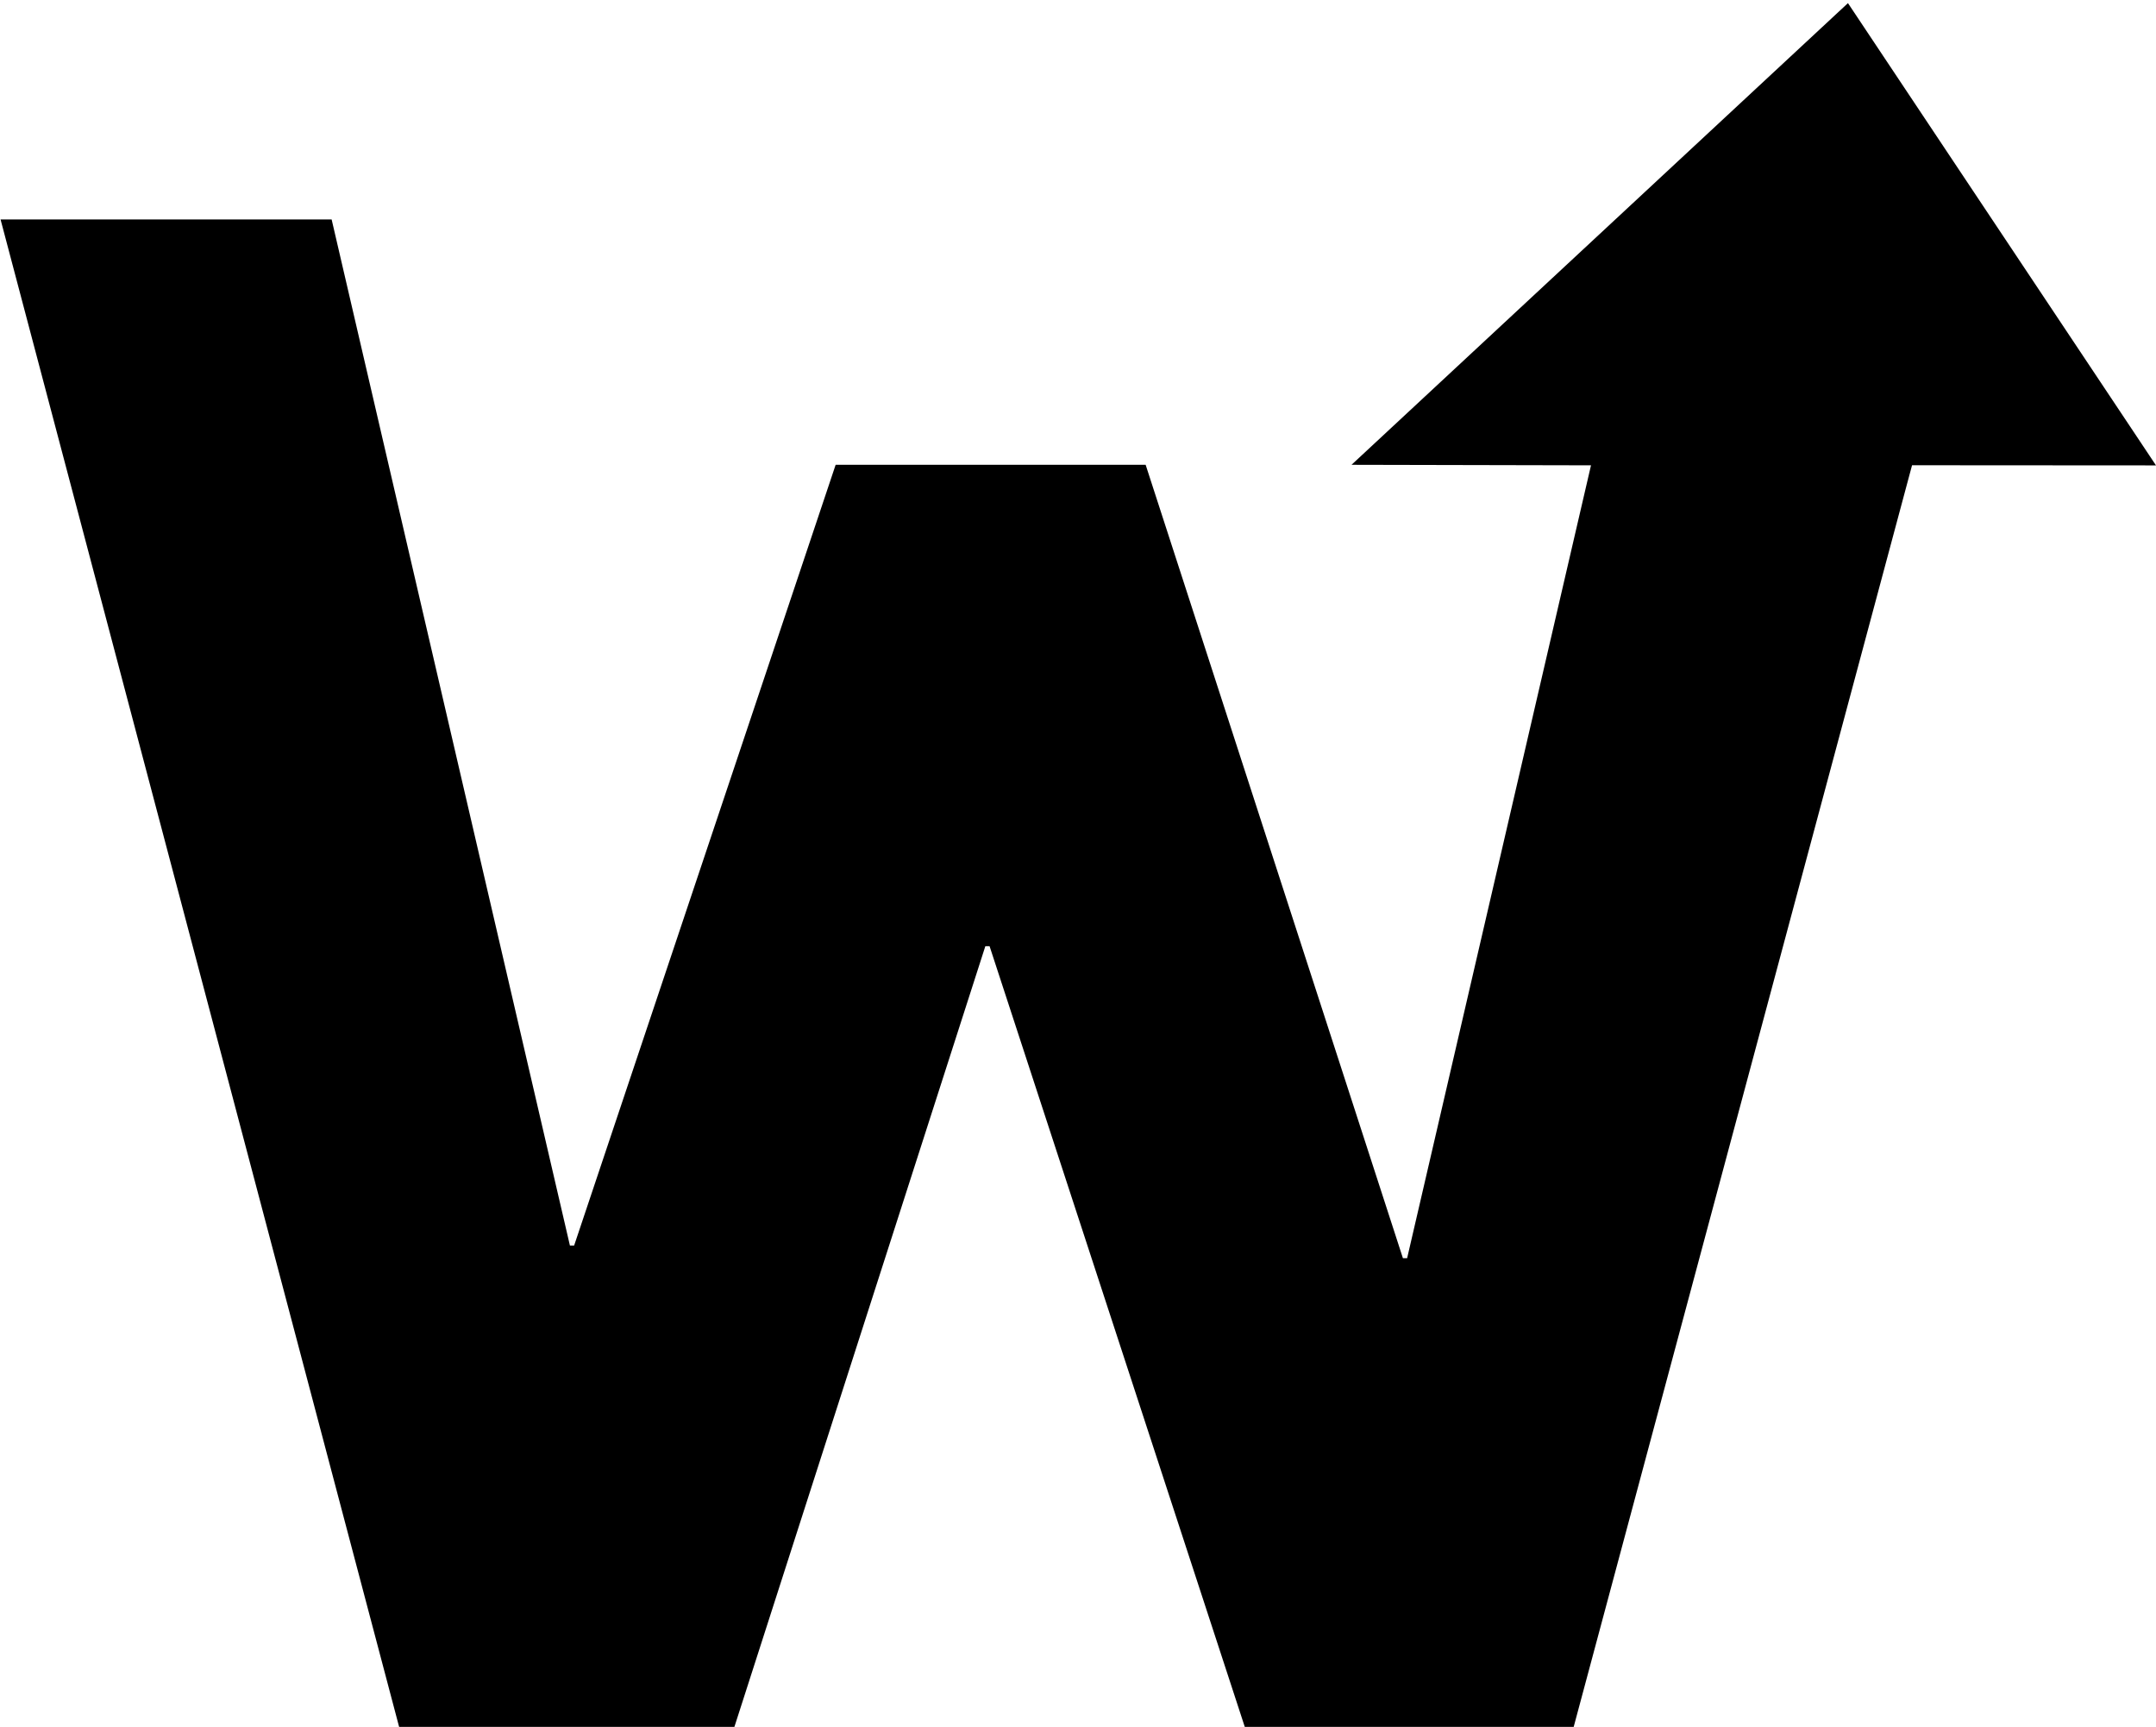
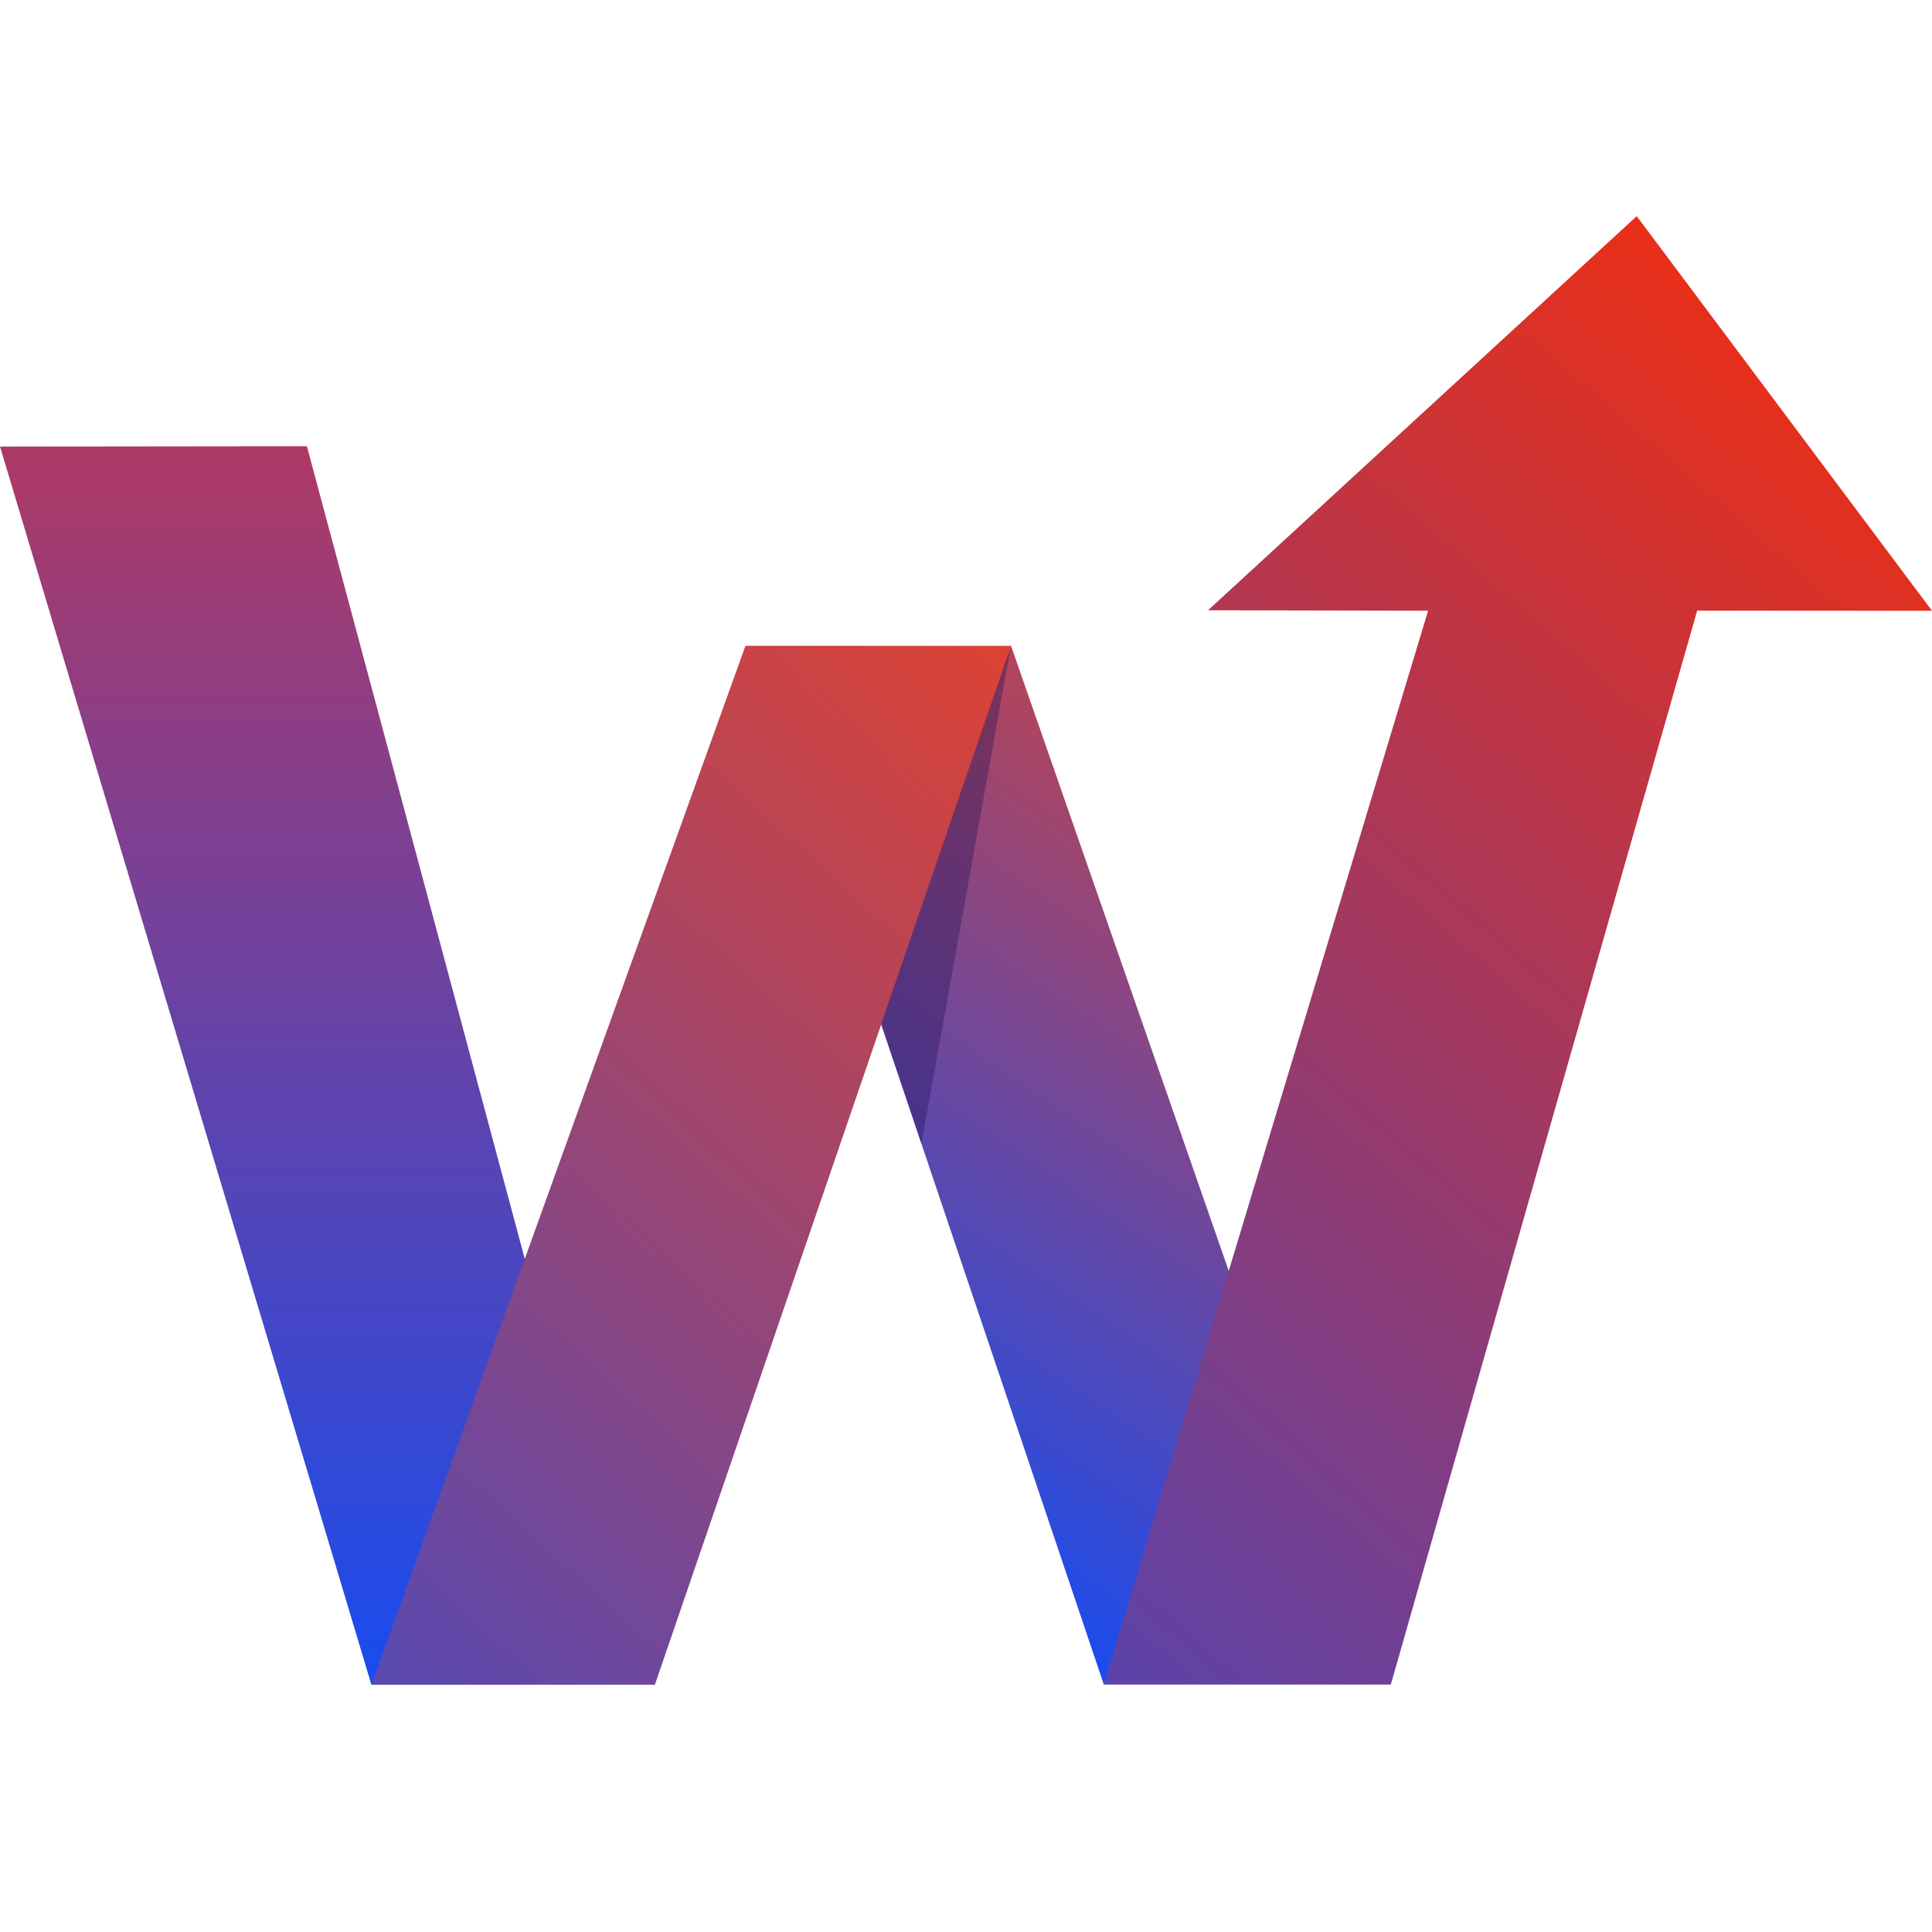
- <svg xmlns="http://www.w3.org/2000/svg" width="512px" height="410px" viewBox="0 0 512 410" version="1.1">
-   <defs />
-   <g id="Page-1" stroke="none" stroke-width="1" fill="none" fill-rule="evenodd">
-     <g id="icon" fill="#000000">
-       <path d="M295.608,409.986 L235.001,224.635 L233.996,224.635 L174.401,409.986 L94.782,409.986 L0.132,52.097 L78.756,52.097 L135.342,295.706 L136.342,295.706 L198.445,110.35 L272.065,110.35 L333.158,298.702 L334.162,298.702 L377.826,110.474 L320.951,110.35 L438.847,0.741 L512,110.491 L454.068,110.455 L373.713,409.986 L295.608,409.986 L295.608,409.986 Z" id="Shape" />
+ <svg xmlns="http://www.w3.org/2000/svg" xmlns:xlink="http://www.w3.org/1999/xlink" width="100" height="100" viewBox="0 0 100 100">
+   <defs>
+     <linearGradient id="linear-gradient" x1="0.853" y1="-0.173" x2="0.572" y2="1" gradientUnits="objectBoundingBox">
+       <stop offset="0" stop-color="#e5422b" />
+       <stop offset="1" stop-color="#184cef" />
+     </linearGradient>
+     <linearGradient id="linear-gradient-2" x1="0.5" y1="-0.371" x2="0.5" y2="1" gradientUnits="objectBoundingBox">
+       <stop offset="0" stop-color="#e53333" />
+       <stop offset="1" stop-color="#184cef" />
+     </linearGradient>
+     <linearGradient id="linear-gradient-3" x1="0.878" y1="-0.171" x2="-0.161" y2="1.677" xlink:href="#linear-gradient" />
+     <linearGradient id="linear-gradient-4" x1="0.679" y1="-0.029" x2="-0.094" y2="1.562" gradientUnits="objectBoundingBox">
+       <stop offset="0" stop-color="#ef2e12" />
+       <stop offset="1" stop-color="#184cef" />
+     </linearGradient>
+     <clipPath id="clip-logo">
+       <rect width="100" height="100" />
+     </clipPath>
+   </defs>
+   <g id="logo" clip-path="url(#clip-logo)">
+     <g id="w" transform="translate(0 -1)">
+       <path id="_3" data-name="3" d="M52.447,115.146l6.912-19.031,11.947,34.3H71.5l-7.332,19.483Z" transform="translate(-7.03 -61.693)" fill-rule="evenodd" fill="url(#linear-gradient)" />
+       <path id="_1" data-name="1" d="M36.091,526.705,53.23,590.634l-13.8.178L20.206,526.723Z" transform="translate(-20.206 -502.609)" fill="url(#linear-gradient-2)" />
+       <path id="_2" data-name="2" d="M89.27,619.663l19.357-53.773h13.744L103.94,619.663Z" transform="translate(-70.042 -531.464)" fill="url(#linear-gradient-3)" />
+       <path id="_4" data-name="4" d="M196.074,78.743l16.784-55.58-11.39-.024,22.188-20.4L238.94,23.166l-12.155-.007L210.929,78.743Z" transform="translate(-138.94 9.448)" fill-rule="evenodd" fill="url(#linear-gradient-4)" />
+       <path id="shadow" d="M1576.629-1025.174l-4.635,25.774-2.084-6.2Z" transform="translate(-1524.302 1059.606)" fill="rgba(34,16,85,0.59)" opacity="0.62" />
    </g>
  </g>
</svg>
